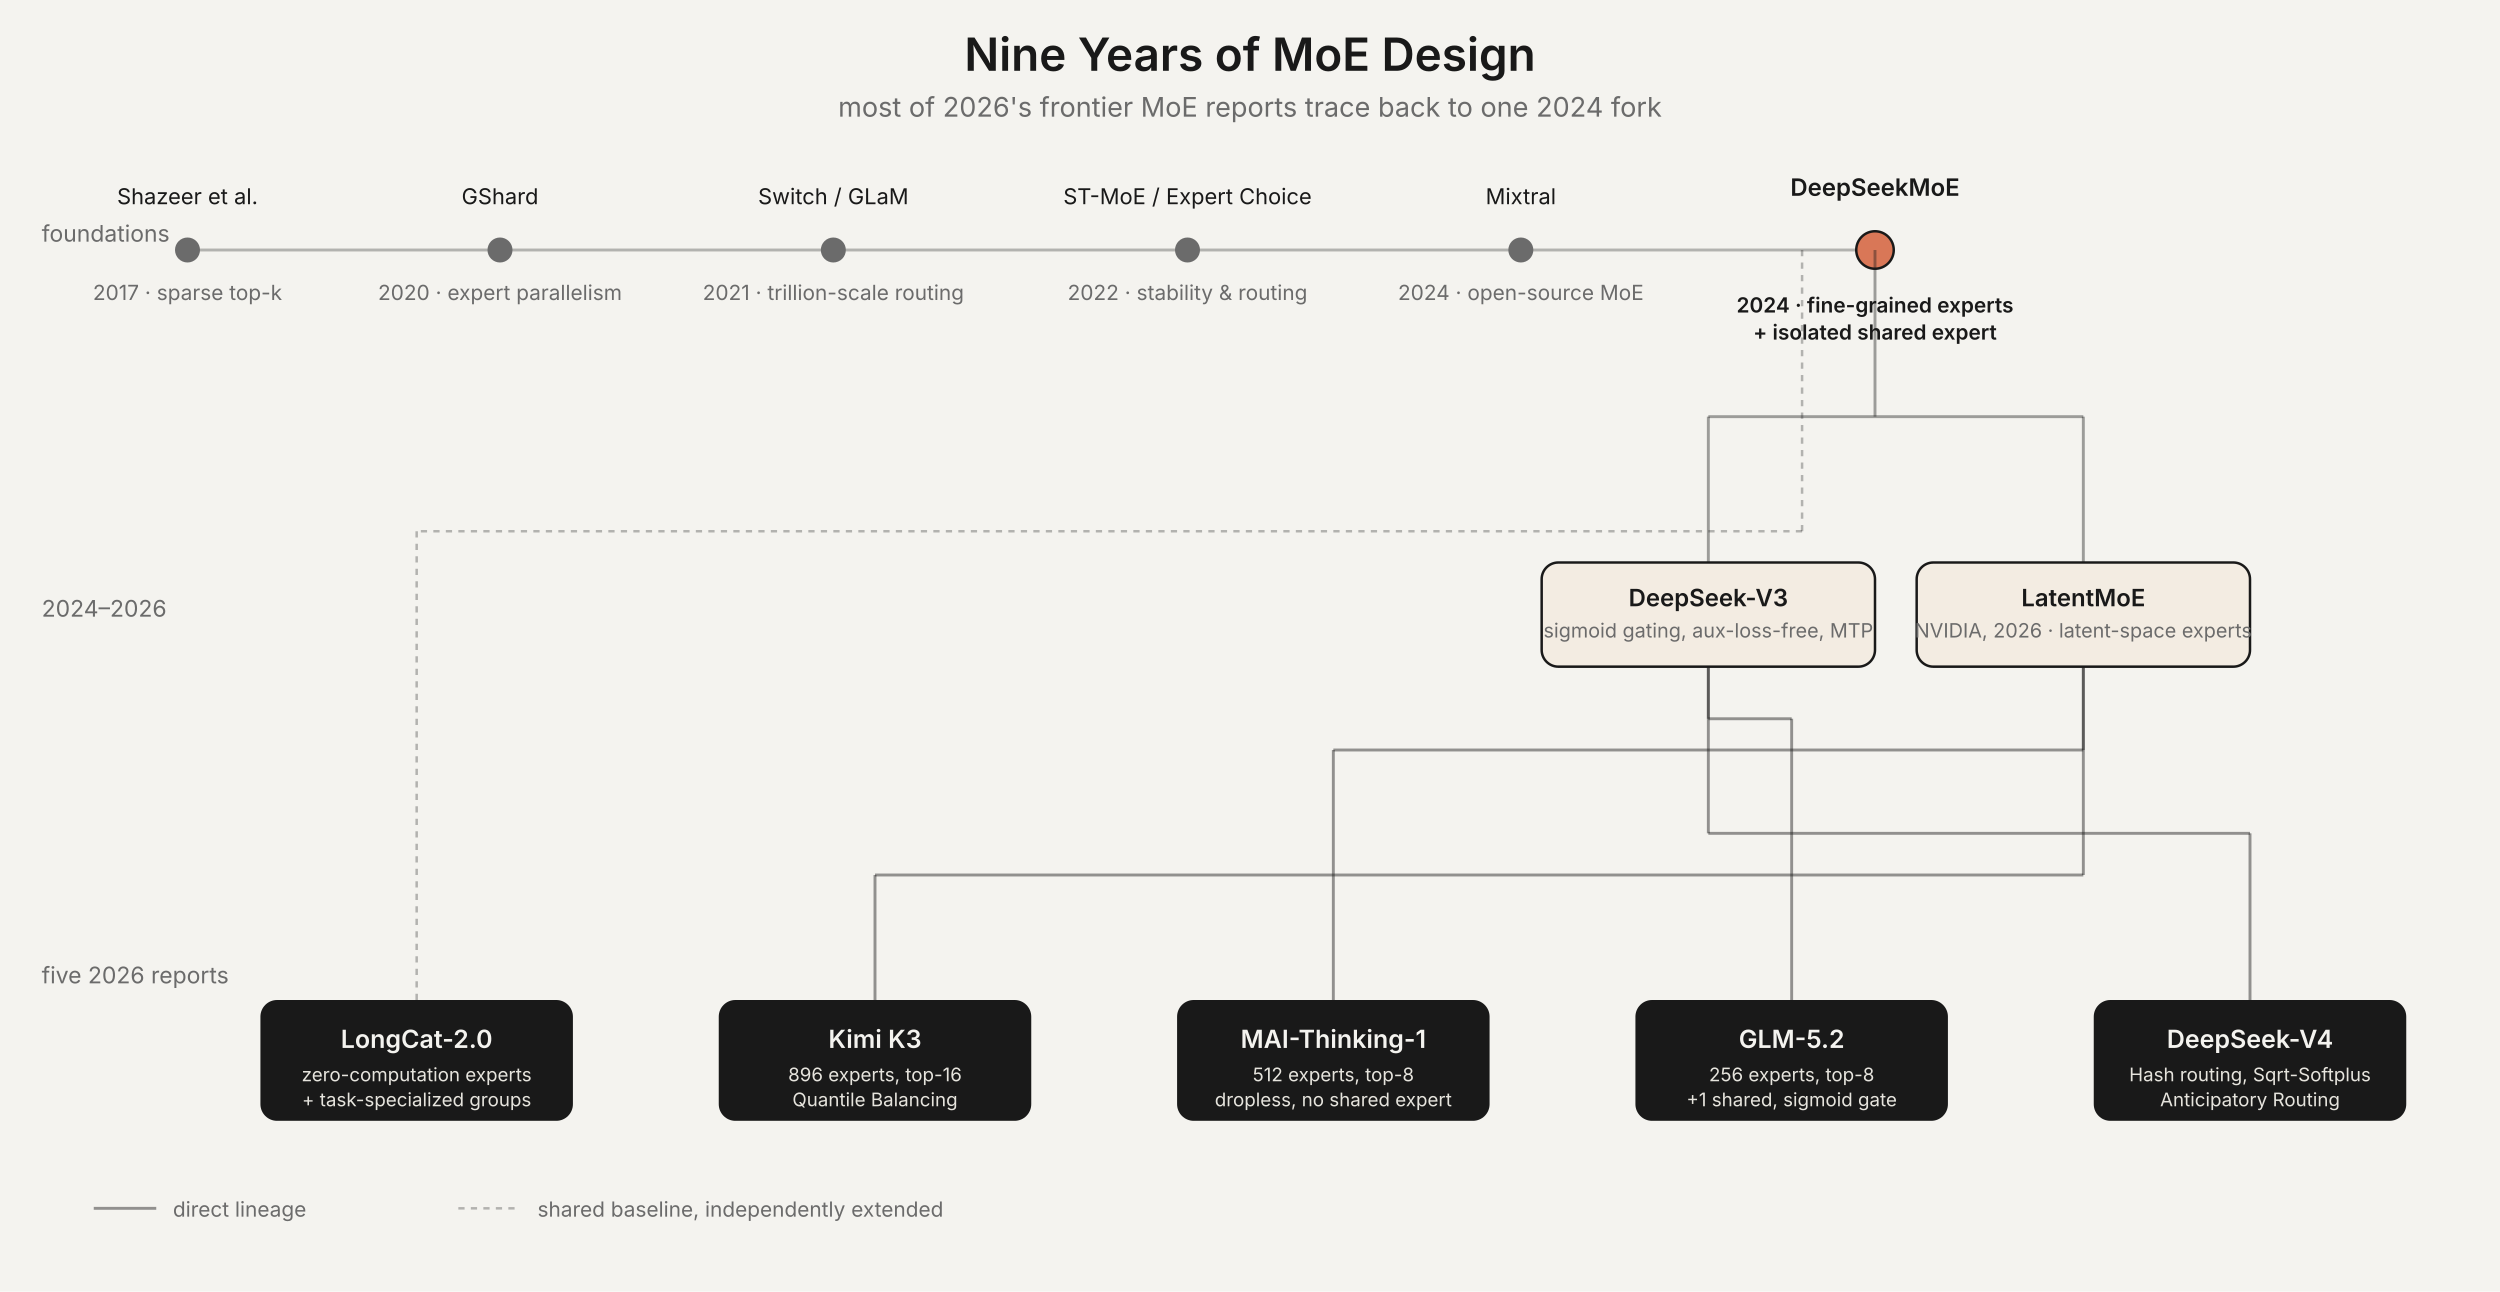
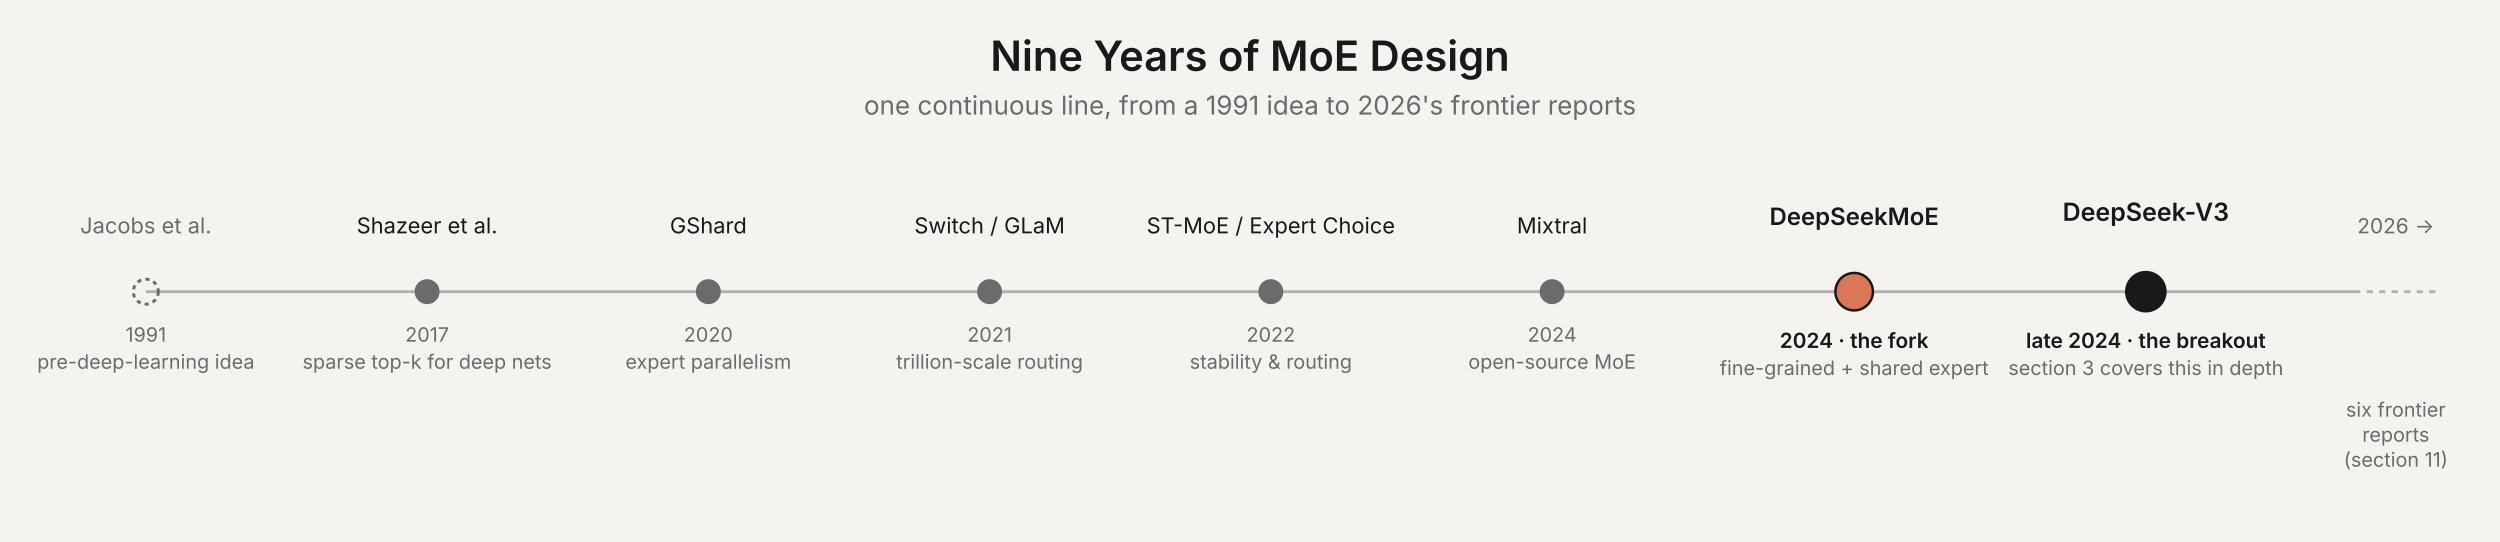
- <svg xmlns="http://www.w3.org/2000/svg" viewBox="0 0 1200 620" font-family="Inter, -apple-system, sans-serif">
-   <rect x="0" y="0" width="1200" height="620" fill="#F4F3EF" />
-   <text x="600" y="34" text-anchor="middle" font-size="22" font-weight="600" fill="#191919">Nine Years of MoE Design</text>
-   <text x="600" y="56" text-anchor="middle" font-size="13" fill="#6B6B6B">most of 2026's frontier MoE reports trace back to one 2024 fork</text>
-   <text x="20" y="116" font-size="11" fill="#6B6B6B">foundations</text>
-   <line x1="90" y1="120" x2="900" y2="120" stroke="#191919" stroke-opacity="0.3" stroke-width="1.4" />
-   <circle cx="90" cy="120" r="6" fill="#6B6B6B" />
-   <text x="90" y="98" text-anchor="middle" font-size="10.5" fill="#191919">Shazeer et al.</text>
-   <text x="90" y="144" text-anchor="middle" font-size="10" fill="#6B6B6B">2017 · sparse top-k</text>
-   <circle cx="240" cy="120" r="6" fill="#6B6B6B" />
-   <text x="240" y="98" text-anchor="middle" font-size="10.5" fill="#191919">GShard</text>
-   <text x="240" y="144" text-anchor="middle" font-size="10" fill="#6B6B6B">2020 · expert parallelism</text>
-   <circle cx="400" cy="120" r="6" fill="#6B6B6B" />
-   <text x="400" y="98" text-anchor="middle" font-size="10.5" fill="#191919">Switch / GLaM</text>
-   <text x="400" y="144" text-anchor="middle" font-size="10" fill="#6B6B6B">2021 · trillion-scale routing</text>
-   <circle cx="570" cy="120" r="6" fill="#6B6B6B" />
-   <text x="570" y="98" text-anchor="middle" font-size="10.5" fill="#191919">ST-MoE / Expert Choice</text>
-   <text x="570" y="144" text-anchor="middle" font-size="10" fill="#6B6B6B">2022 · stability &amp; routing</text>
-   <circle cx="730" cy="120" r="6" fill="#6B6B6B" />
-   <text x="730" y="98" text-anchor="middle" font-size="10.5" fill="#191919">Mixtral</text>
-   <text x="730" y="144" text-anchor="middle" font-size="10" fill="#6B6B6B">2024 · open-source MoE</text>
-   <circle cx="900" cy="120" r="9" fill="#D97757" stroke="#191919" stroke-width="1.2" />
-   <text x="900" y="94" text-anchor="middle" font-size="11.5" font-weight="600" fill="#191919">DeepSeekMoE</text>
-   <text x="900" y="150" text-anchor="middle" font-size="10" fill="#191919" font-weight="600">2024 · fine-grained experts</text>
-   <text x="900" y="163" text-anchor="middle" font-size="10" fill="#191919" font-weight="600">+ isolated shared expert</text>
-   <line x1="900" y1="120" x2="900" y2="200" stroke="#191919" stroke-opacity="0.4" stroke-width="1.4" />
-   <line x1="865" y1="120" x2="865" y2="255" stroke="#191919" stroke-opacity="0.3" stroke-width="1.2" stroke-dasharray="3 3" />
-   <text x="20" y="296" font-size="11" fill="#6B6B6B">2024–2026</text>
-   <line x1="900" y1="200" x2="820" y2="200" stroke="#191919" stroke-opacity="0.4" stroke-width="1.4" />
-   <line x1="900" y1="200" x2="1000" y2="200" stroke="#191919" stroke-opacity="0.4" stroke-width="1.4" />
-   <line x1="820" y1="200" x2="820" y2="270" stroke="#191919" stroke-opacity="0.4" stroke-width="1.4" />
-   <line x1="1000" y1="200" x2="1000" y2="270" stroke="#191919" stroke-opacity="0.4" stroke-width="1.4" />
-   <rect x="740" y="270" width="160" height="50" rx="8" fill="#F3ECE2" stroke="#191919" stroke-width="1.2" />
-   <text x="820" y="291" text-anchor="middle" font-size="11.5" font-weight="600" fill="#191919">DeepSeek-V3</text>
-   <text x="820" y="306" text-anchor="middle" font-size="9.5" fill="#6B6B6B">sigmoid gating, aux-loss-free, MTP</text>
-   <rect x="920" y="270" width="160" height="50" rx="8" fill="#F3ECE2" stroke="#191919" stroke-width="1.2" />
-   <text x="1000" y="291" text-anchor="middle" font-size="11.5" font-weight="600" fill="#191919">LatentMoE</text>
-   <text x="1000" y="306" text-anchor="middle" font-size="9.5" fill="#6B6B6B">NVIDIA, 2026 · latent-space experts</text>
-   <line x1="865" y1="255" x2="200" y2="255" stroke="#191919" stroke-opacity="0.3" stroke-width="1.2" stroke-dasharray="3 3" />
-   <line x1="200" y1="255" x2="200" y2="480" stroke="#191919" stroke-opacity="0.3" stroke-width="1.2" stroke-dasharray="3 3" />
-   <line x1="820" y1="320" x2="820" y2="345" stroke="#191919" stroke-opacity="0.45" stroke-width="1.4" />
-   <line x1="820" y1="345" x2="860" y2="345" stroke="#191919" stroke-opacity="0.45" stroke-width="1.4" />
-   <line x1="860" y1="345" x2="860" y2="480" stroke="#191919" stroke-opacity="0.45" stroke-width="1.4" />
-   <line x1="820" y1="320" x2="820" y2="400" stroke="#191919" stroke-opacity="0.45" stroke-width="1.4" />
-   <line x1="820" y1="400" x2="1080" y2="400" stroke="#191919" stroke-opacity="0.45" stroke-width="1.4" />
-   <line x1="1080" y1="400" x2="1080" y2="480" stroke="#191919" stroke-opacity="0.45" stroke-width="1.4" />
-   <line x1="1000" y1="320" x2="1000" y2="360" stroke="#191919" stroke-opacity="0.45" stroke-width="1.4" />
-   <line x1="1000" y1="360" x2="640" y2="360" stroke="#191919" stroke-opacity="0.45" stroke-width="1.4" />
-   <line x1="640" y1="360" x2="640" y2="480" stroke="#191919" stroke-opacity="0.45" stroke-width="1.4" />
-   <line x1="1000" y1="320" x2="1000" y2="420" stroke="#191919" stroke-opacity="0.45" stroke-width="1.4" />
-   <line x1="1000" y1="420" x2="420" y2="420" stroke="#191919" stroke-opacity="0.45" stroke-width="1.4" />
-   <line x1="420" y1="420" x2="420" y2="480" stroke="#191919" stroke-opacity="0.45" stroke-width="1.4" />
-   <text x="20" y="472" font-size="11" fill="#6B6B6B">five 2026 reports</text>
-   <rect x="125" y="480" width="150" height="58" rx="8" fill="#191919" />
-   <text x="200" y="503" text-anchor="middle" font-size="12" font-weight="600" fill="#F4F3EF">LongCat-2.0</text>
-   <text x="200" y="519" text-anchor="middle" font-size="9" fill="#E6E4DD">zero-computation experts</text>
-   <text x="200" y="531" text-anchor="middle" font-size="9" fill="#E6E4DD">+ task-specialized groups</text>
-   <rect x="345" y="480" width="150" height="58" rx="8" fill="#191919" />
-   <text x="420" y="503" text-anchor="middle" font-size="12" font-weight="600" fill="#F4F3EF">Kimi K3</text>
-   <text x="420" y="519" text-anchor="middle" font-size="9" fill="#E6E4DD">896 experts, top-16</text>
-   <text x="420" y="531" text-anchor="middle" font-size="9" fill="#E6E4DD">Quantile Balancing</text>
-   <rect x="565" y="480" width="150" height="58" rx="8" fill="#191919" />
-   <text x="640" y="503" text-anchor="middle" font-size="12" font-weight="600" fill="#F4F3EF">MAI-Thinking-1</text>
-   <text x="640" y="519" text-anchor="middle" font-size="9" fill="#E6E4DD">512 experts, top-8</text>
-   <text x="640" y="531" text-anchor="middle" font-size="9" fill="#E6E4DD">dropless, no shared expert</text>
-   <rect x="785" y="480" width="150" height="58" rx="8" fill="#191919" />
-   <text x="860" y="503" text-anchor="middle" font-size="12" font-weight="600" fill="#F4F3EF">GLM-5.2</text>
-   <text x="860" y="519" text-anchor="middle" font-size="9" fill="#E6E4DD">256 experts, top-8</text>
-   <text x="860" y="531" text-anchor="middle" font-size="9" fill="#E6E4DD">+1 shared, sigmoid gate</text>
-   <rect x="1005" y="480" width="150" height="58" rx="8" fill="#191919" />
-   <text x="1080" y="503" text-anchor="middle" font-size="12" font-weight="600" fill="#F4F3EF">DeepSeek-V4</text>
-   <text x="1080" y="519" text-anchor="middle" font-size="9" fill="#E6E4DD">Hash routing, Sqrt-Softplus</text>
-   <text x="1080" y="531" text-anchor="middle" font-size="9" fill="#E6E4DD">Anticipatory Routing</text>
-   <line x1="45" y1="580" x2="75" y2="580" stroke="#191919" stroke-opacity="0.45" stroke-width="1.4" />
-   <text x="83" y="584" font-size="10" fill="#6B6B6B">direct lineage</text>
-   <line x1="220" y1="580" x2="250" y2="580" stroke="#191919" stroke-opacity="0.3" stroke-width="1.2" stroke-dasharray="3 3" />
-   <text x="258" y="584" font-size="10" fill="#6B6B6B">shared baseline, independently extended</text>
+ <svg xmlns="http://www.w3.org/2000/svg" viewBox="0 0 1200 260" font-family="Inter, -apple-system, sans-serif">
+   <rect x="0" y="0" width="1200" height="260" fill="#F4F3EF" />
+   <text x="600" y="34" text-anchor="middle" font-size="20" font-weight="600" fill="#191919">Nine Years of MoE Design</text>
+   <text x="600" y="55" text-anchor="middle" font-size="12.5" fill="#6B6B6B">one continuous line, from a 1991 idea to 2026's frontier reports</text>
+   <line x1="70" y1="140" x2="1130" y2="140" stroke="#191919" stroke-opacity="0.3" stroke-width="1.4" />
+   <circle cx="70" cy="140" r="6" fill="none" stroke="#6B6B6B" stroke-width="1.4" stroke-dasharray="2 2" />
+   <text x="70" y="112" text-anchor="middle" font-size="10.5" fill="#6B6B6B">Jacobs et al.</text>
+   <text x="70" y="164" text-anchor="middle" font-size="9.5" fill="#6B6B6B">1991</text>
+   <text x="70" y="177" text-anchor="middle" font-size="9.5" fill="#6B6B6B">pre-deep-learning idea</text>
+   <circle cx="205" cy="140" r="6" fill="#6B6B6B" />
+   <text x="205" y="112" text-anchor="middle" font-size="10.5" fill="#191919">Shazeer et al.</text>
+   <text x="205" y="164" text-anchor="middle" font-size="9.5" fill="#6B6B6B">2017</text>
+   <text x="205" y="177" text-anchor="middle" font-size="9.5" fill="#6B6B6B">sparse top-k for deep nets</text>
+   <circle cx="340" cy="140" r="6" fill="#6B6B6B" />
+   <text x="340" y="112" text-anchor="middle" font-size="10.5" fill="#191919">GShard</text>
+   <text x="340" y="164" text-anchor="middle" font-size="9.5" fill="#6B6B6B">2020</text>
+   <text x="340" y="177" text-anchor="middle" font-size="9.5" fill="#6B6B6B">expert parallelism</text>
+   <circle cx="475" cy="140" r="6" fill="#6B6B6B" />
+   <text x="475" y="112" text-anchor="middle" font-size="10.5" fill="#191919">Switch / GLaM</text>
+   <text x="475" y="164" text-anchor="middle" font-size="9.5" fill="#6B6B6B">2021</text>
+   <text x="475" y="177" text-anchor="middle" font-size="9.5" fill="#6B6B6B">trillion-scale routing</text>
+   <circle cx="610" cy="140" r="6" fill="#6B6B6B" />
+   <text x="610" y="112" text-anchor="middle" font-size="10.5" fill="#191919">ST-MoE / Expert Choice</text>
+   <text x="610" y="164" text-anchor="middle" font-size="9.5" fill="#6B6B6B">2022</text>
+   <text x="610" y="177" text-anchor="middle" font-size="9.5" fill="#6B6B6B">stability &amp; routing</text>
+   <circle cx="745" cy="140" r="6" fill="#6B6B6B" />
+   <text x="745" y="112" text-anchor="middle" font-size="10.5" fill="#191919">Mixtral</text>
+   <text x="745" y="164" text-anchor="middle" font-size="9.5" fill="#6B6B6B">2024</text>
+   <text x="745" y="177" text-anchor="middle" font-size="9.5" fill="#6B6B6B">open-source MoE</text>
+   <circle cx="890" cy="140" r="9" fill="#D97757" stroke="#191919" stroke-width="1.2" />
+   <text x="890" y="108" text-anchor="middle" font-size="11.5" font-weight="600" fill="#191919">DeepSeekMoE</text>
+   <text x="890" y="167" text-anchor="middle" font-size="10" font-weight="600" fill="#191919">2024 · the fork</text>
+   <text x="890" y="180" text-anchor="middle" font-size="9.5" fill="#6B6B6B">fine-grained + shared expert</text>
+   <circle cx="1030" cy="140" r="10" fill="#191919" />
+   <text x="1030" y="106" text-anchor="middle" font-size="12" font-weight="600" fill="#191919">DeepSeek-V3</text>
+   <text x="1030" y="167" text-anchor="middle" font-size="10" font-weight="600" fill="#191919">late 2024 · the breakout</text>
+   <text x="1030" y="180" text-anchor="middle" font-size="9.5" fill="#6B6B6B">section 3 covers this in depth</text>
+   <line x1="1130" y1="140" x2="1170" y2="140" stroke="#191919" stroke-opacity="0.3" stroke-width="1.4" stroke-dasharray="3 3" />
+   <text x="1150" y="112" text-anchor="middle" font-size="10" fill="#6B6B6B">2026 →</text>
+   <text x="1150" y="200" text-anchor="middle" font-size="9.5" fill="#6B6B6B">six frontier</text>
+   <text x="1150" y="212" text-anchor="middle" font-size="9.5" fill="#6B6B6B">reports</text>
+   <text x="1150" y="224" text-anchor="middle" font-size="9.5" fill="#6B6B6B">(section 11)</text>
</svg>
